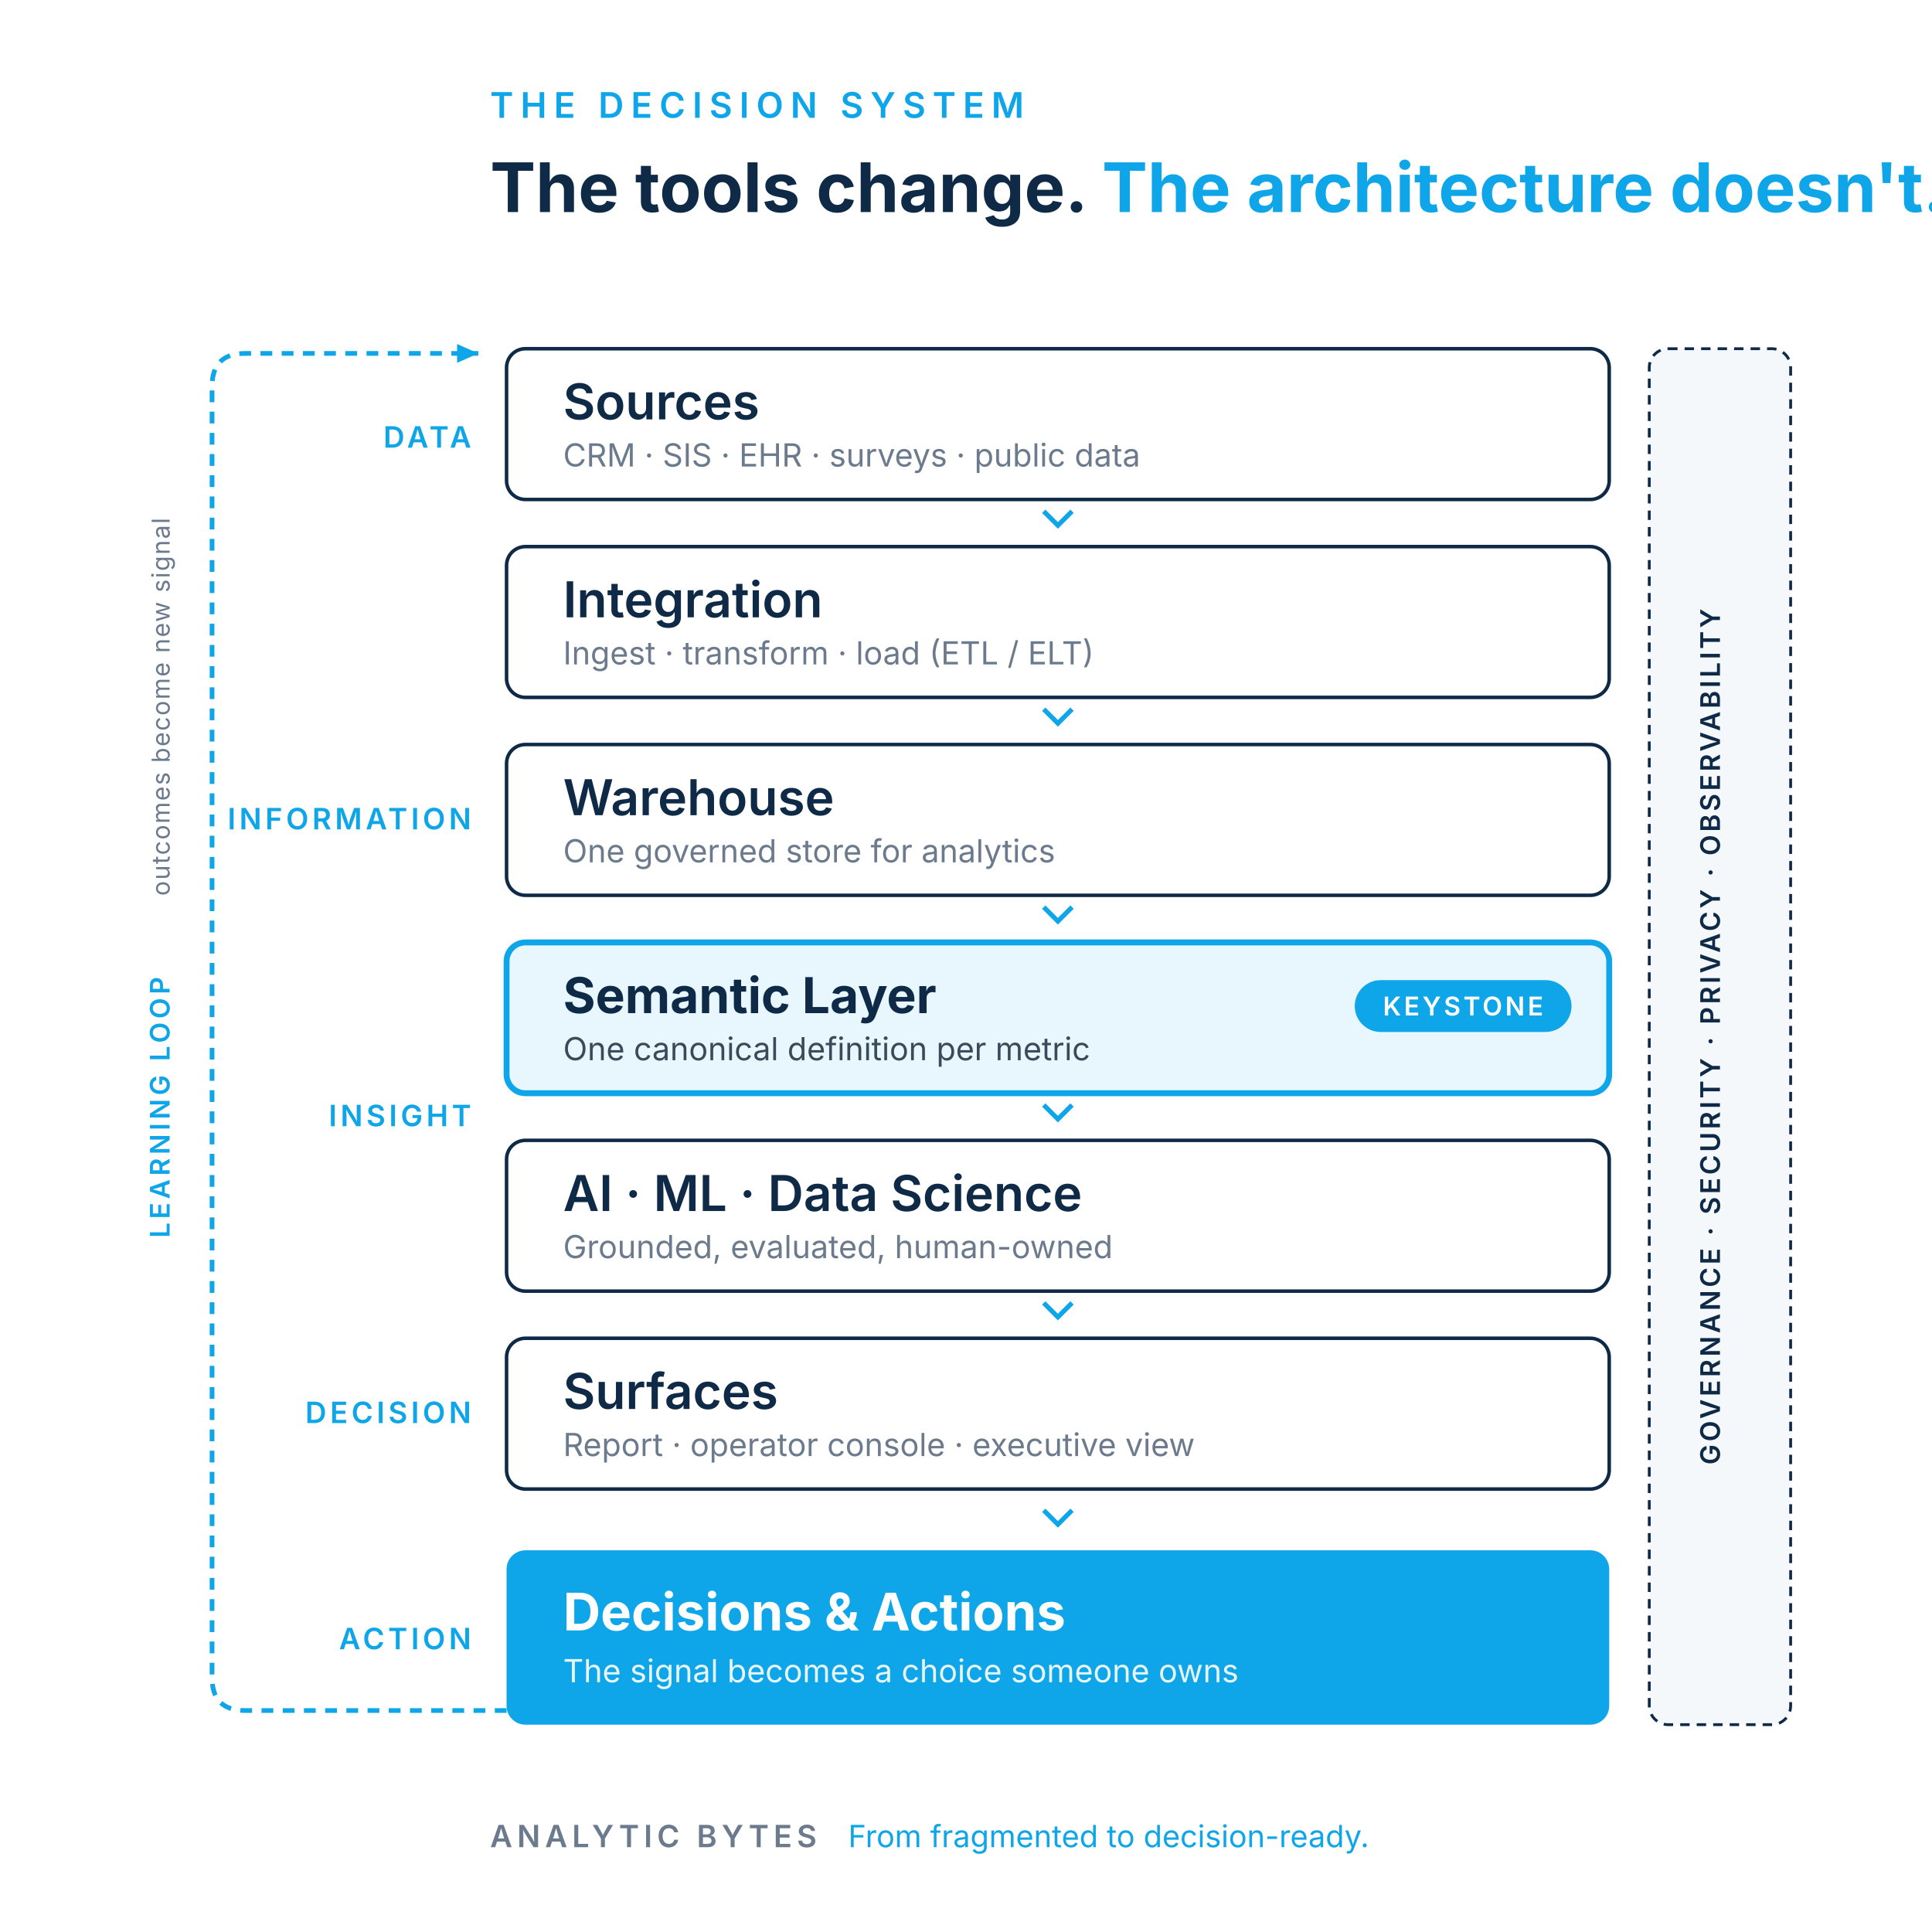
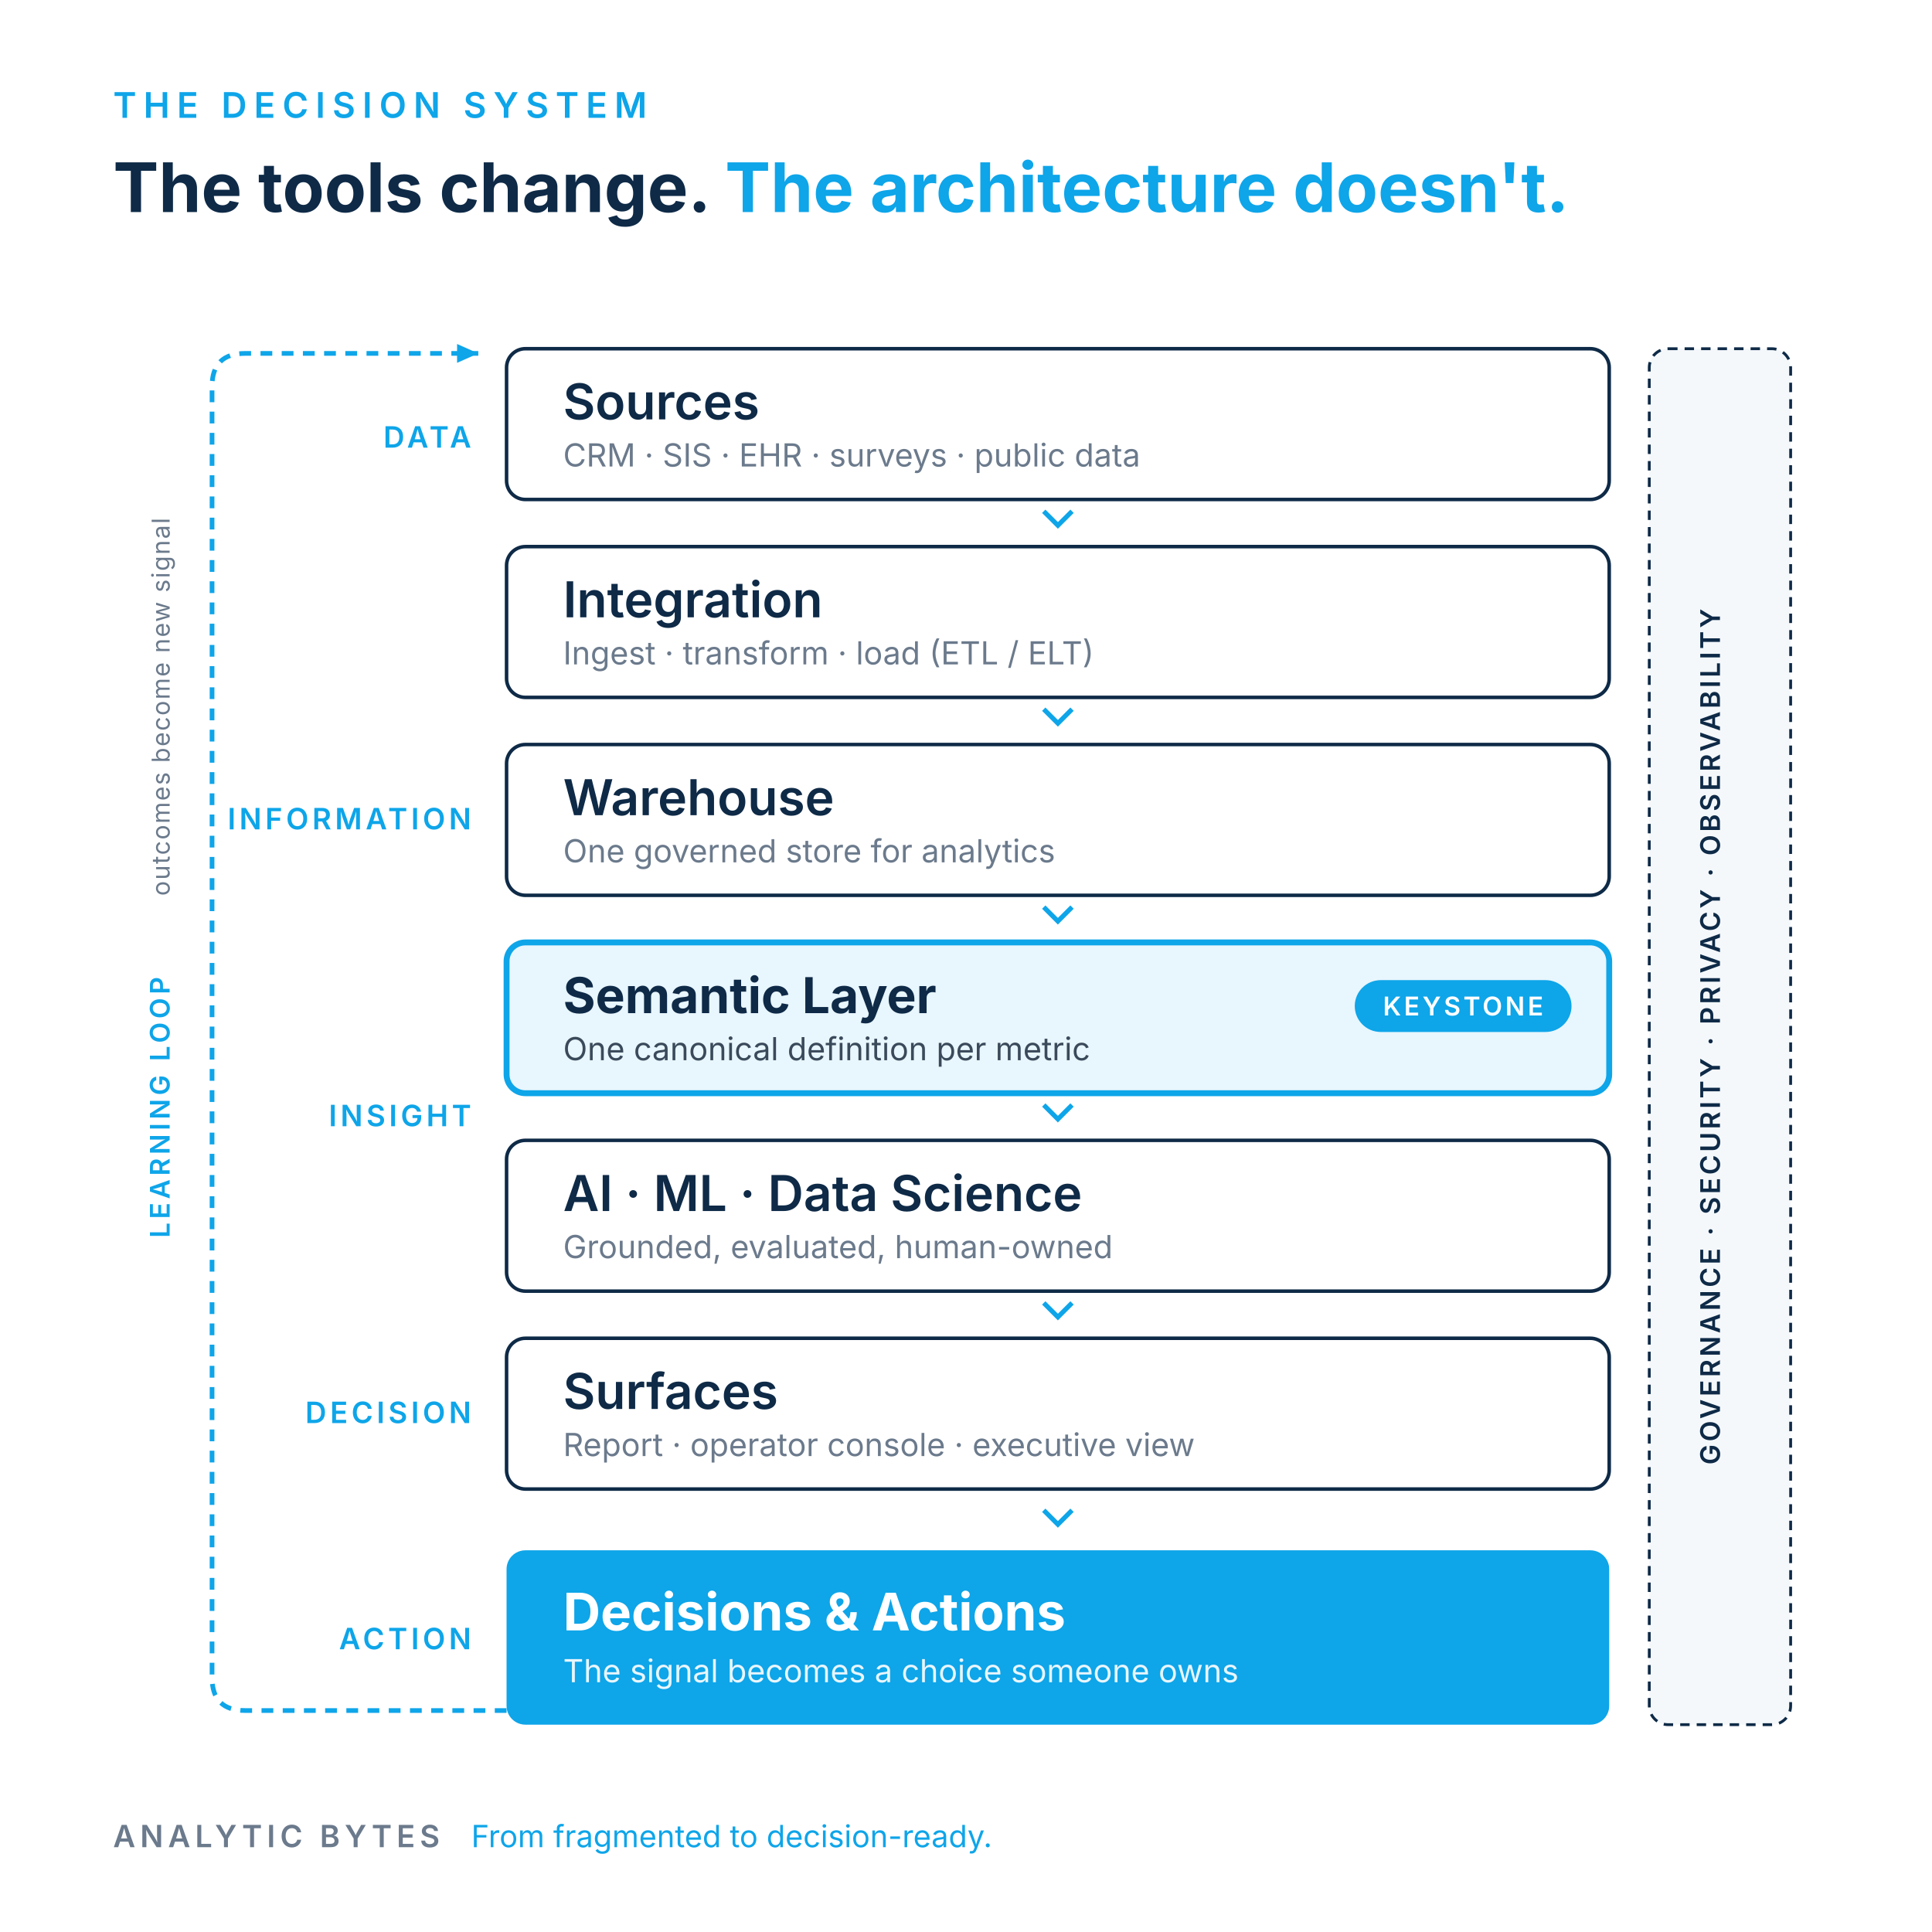
<svg xmlns="http://www.w3.org/2000/svg" viewBox="0 0 820 820" role="img" aria-labelledby="ttl desc" font-family="Inter,Helvetica,Arial,sans-serif">
  <rect width="820" height="820" fill="#FFFFFF" />
-   <text x="208" y="50" font-size="15" letter-spacing="3" fill="#0EA5E9" font-weight="600">THE DECISION SYSTEM</text>
-   <text x="208" y="90" font-size="29" fill="#0E2A47" font-weight="700">The tools change. <tspan fill="#0EA5E9">The architecture doesn't.</tspan>
+   <text x="48" y="50" font-size="15" letter-spacing="3" fill="#0EA5E9" font-weight="600">THE DECISION SYSTEM</text>
+   <text x="48" y="90" font-size="29" fill="#0E2A47" font-weight="700">The tools change. <tspan fill="#0EA5E9">The architecture doesn't.</tspan>
  </text>
  <path d="M215,726 H104 Q90,726 90,712 V164 Q90,150 104,150 H203" fill="none" stroke="#0EA5E9" stroke-width="2" stroke-dasharray="5 4" />
  <path d="M203,150 l-9,-4 l0,8 z" fill="#0EA5E9" />
  <text transform="translate(72,470) rotate(-90)" font-size="11.5" letter-spacing="1.5" fill="#0EA5E9" font-weight="600" text-anchor="middle">LEARNING LOOP</text>
  <text transform="translate(72,300) rotate(-90)" font-size="10.5" letter-spacing="0.5" fill="#6B7A8C" text-anchor="middle">outcomes become new signal</text>
  <text x="200" y="190" font-size="12.5" letter-spacing="1.5" fill="#0EA5E9" font-weight="600" text-anchor="end">DATA</text>
  <text x="200" y="352" font-size="12.5" letter-spacing="1.5" fill="#0EA5E9" font-weight="600" text-anchor="end">INFORMATION</text>
  <text x="200" y="478" font-size="12.5" letter-spacing="1.5" fill="#0EA5E9" font-weight="600" text-anchor="end">INSIGHT</text>
  <text x="200" y="604" font-size="12.5" letter-spacing="1.5" fill="#0EA5E9" font-weight="600" text-anchor="end">DECISION</text>
  <text x="200" y="700" font-size="12.5" letter-spacing="1.5" fill="#0EA5E9" font-weight="600" text-anchor="end">ACTION</text>
  <rect x="700" y="148" width="60" height="584" rx="8" fill="#F4F8FB" stroke="#0E2A47" stroke-width="1.2" stroke-dasharray="4 3" />
  <text transform="translate(730,440) rotate(-90)" font-size="11.5" letter-spacing="1.2" fill="#0E2A47" font-weight="600" text-anchor="middle">GOVERNANCE · SECURITY · PRIVACY · OBSERVABILITY</text>
  <rect x="215" y="148" width="468" height="64" rx="8" fill="#FFFFFF" stroke="#0E2A47" stroke-width="1.5" />
  <text x="239" y="178" font-size="21" fill="#0E2A47" font-weight="600">Sources</text>
  <text x="239" y="198" font-size="13.5" fill="#6B7A8C">CRM · SIS · EHR · surveys · public data</text>
  <rect x="215" y="232" width="468" height="64" rx="8" fill="#FFFFFF" stroke="#0E2A47" stroke-width="1.5" />
  <text x="239" y="262" font-size="21" fill="#0E2A47" font-weight="600">Integration</text>
  <text x="239" y="282" font-size="13.5" fill="#6B7A8C">Ingest · transform · load (ETL / ELT)</text>
  <rect x="215" y="316" width="468" height="64" rx="8" fill="#FFFFFF" stroke="#0E2A47" stroke-width="1.5" />
  <text x="239" y="346" font-size="21" fill="#0E2A47" font-weight="600">Warehouse</text>
  <text x="239" y="366" font-size="13.5" fill="#6B7A8C">One governed store for analytics</text>
  <rect x="215" y="400" width="468" height="64" rx="8" fill="#E8F6FD" stroke="#0EA5E9" stroke-width="2.5" />
  <text x="239" y="430" font-size="21" fill="#0E2A47" font-weight="700">Semantic Layer</text>
  <text x="239" y="450" font-size="13.5" fill="#3A4A5A">One canonical definition per metric</text>
  <rect x="575" y="416" width="92" height="22" rx="11" fill="#0EA5E9" />
  <text x="621" y="431" font-size="11" letter-spacing="1.2" fill="#FFFFFF" font-weight="600" text-anchor="middle">KEYSTONE</text>
  <rect x="215" y="484" width="468" height="64" rx="8" fill="#FFFFFF" stroke="#0E2A47" stroke-width="1.5" />
  <text x="239" y="514" font-size="21" fill="#0E2A47" font-weight="600">AI · ML · Data Science</text>
  <text x="239" y="534" font-size="13.5" fill="#6B7A8C">Grounded, evaluated, human-owned</text>
  <rect x="215" y="568" width="468" height="64" rx="8" fill="#FFFFFF" stroke="#0E2A47" stroke-width="1.5" />
  <text x="239" y="598" font-size="21" fill="#0E2A47" font-weight="600">Surfaces</text>
  <text x="239" y="618" font-size="13.5" fill="#6B7A8C">Report · operator console · executive view</text>
  <rect x="215" y="658" width="468" height="74" rx="8" fill="#0EA5E9" />
  <text x="239" y="692" font-size="22" fill="#FFFFFF" font-weight="700">Decisions &amp; Actions</text>
  <text x="239" y="714" font-size="13.5" fill="#E8F6FD">The signal becomes a choice someone owns</text>
  <path d="M443,217 l6,6 l6,-6" fill="none" stroke="#0EA5E9" stroke-width="2" />
  <path d="M443,301 l6,6 l6,-6" fill="none" stroke="#0EA5E9" stroke-width="2" />
  <path d="M443,385 l6,6 l6,-6" fill="none" stroke="#0EA5E9" stroke-width="2" />
  <path d="M443,469 l6,6 l6,-6" fill="none" stroke="#0EA5E9" stroke-width="2" />
  <path d="M443,553 l6,6 l6,-6" fill="none" stroke="#0EA5E9" stroke-width="2" />
  <path d="M443,641 l6,6 l6,-6" fill="none" stroke="#0EA5E9" stroke-width="2" />
-   <text x="208" y="784" font-size="13" letter-spacing="2" fill="#6B7A8C" font-weight="600">ANALYTIC BYTES</text>
-   <text x="360" y="784" font-size="13" fill="#0EA5E9">From fragmented to decision-ready.</text>
+   <text x="48" y="784" font-size="13" letter-spacing="2" fill="#6B7A8C" font-weight="600">ANALYTIC BYTES</text>
+   <text x="200" y="784" font-size="13" fill="#0EA5E9">From fragmented to decision-ready.</text>
</svg>
